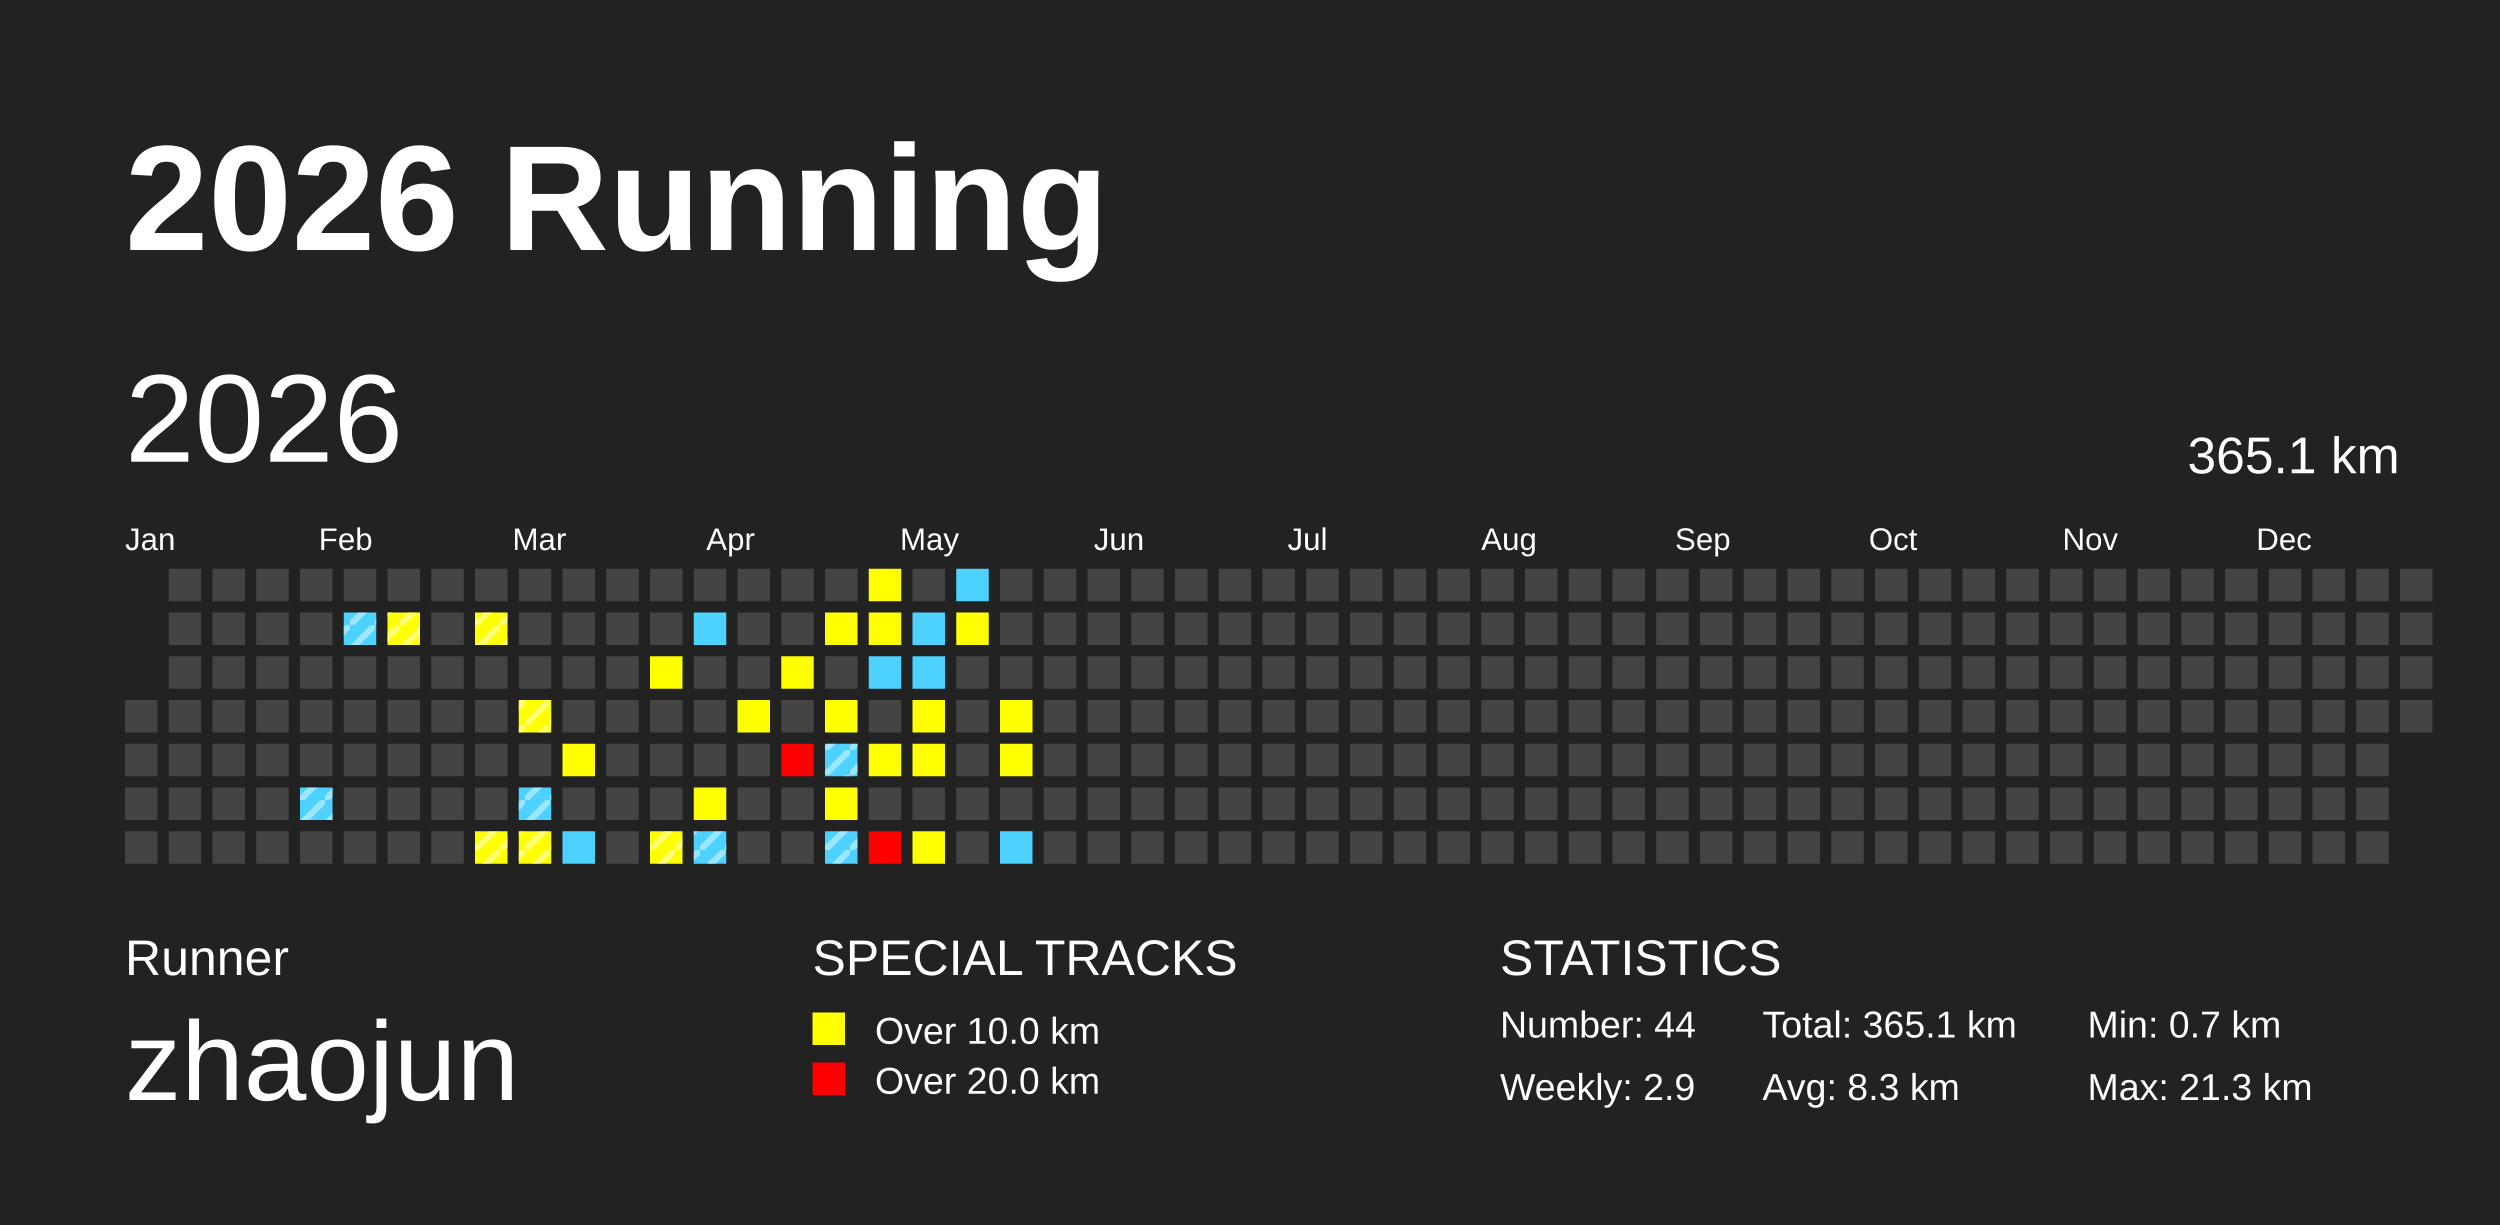
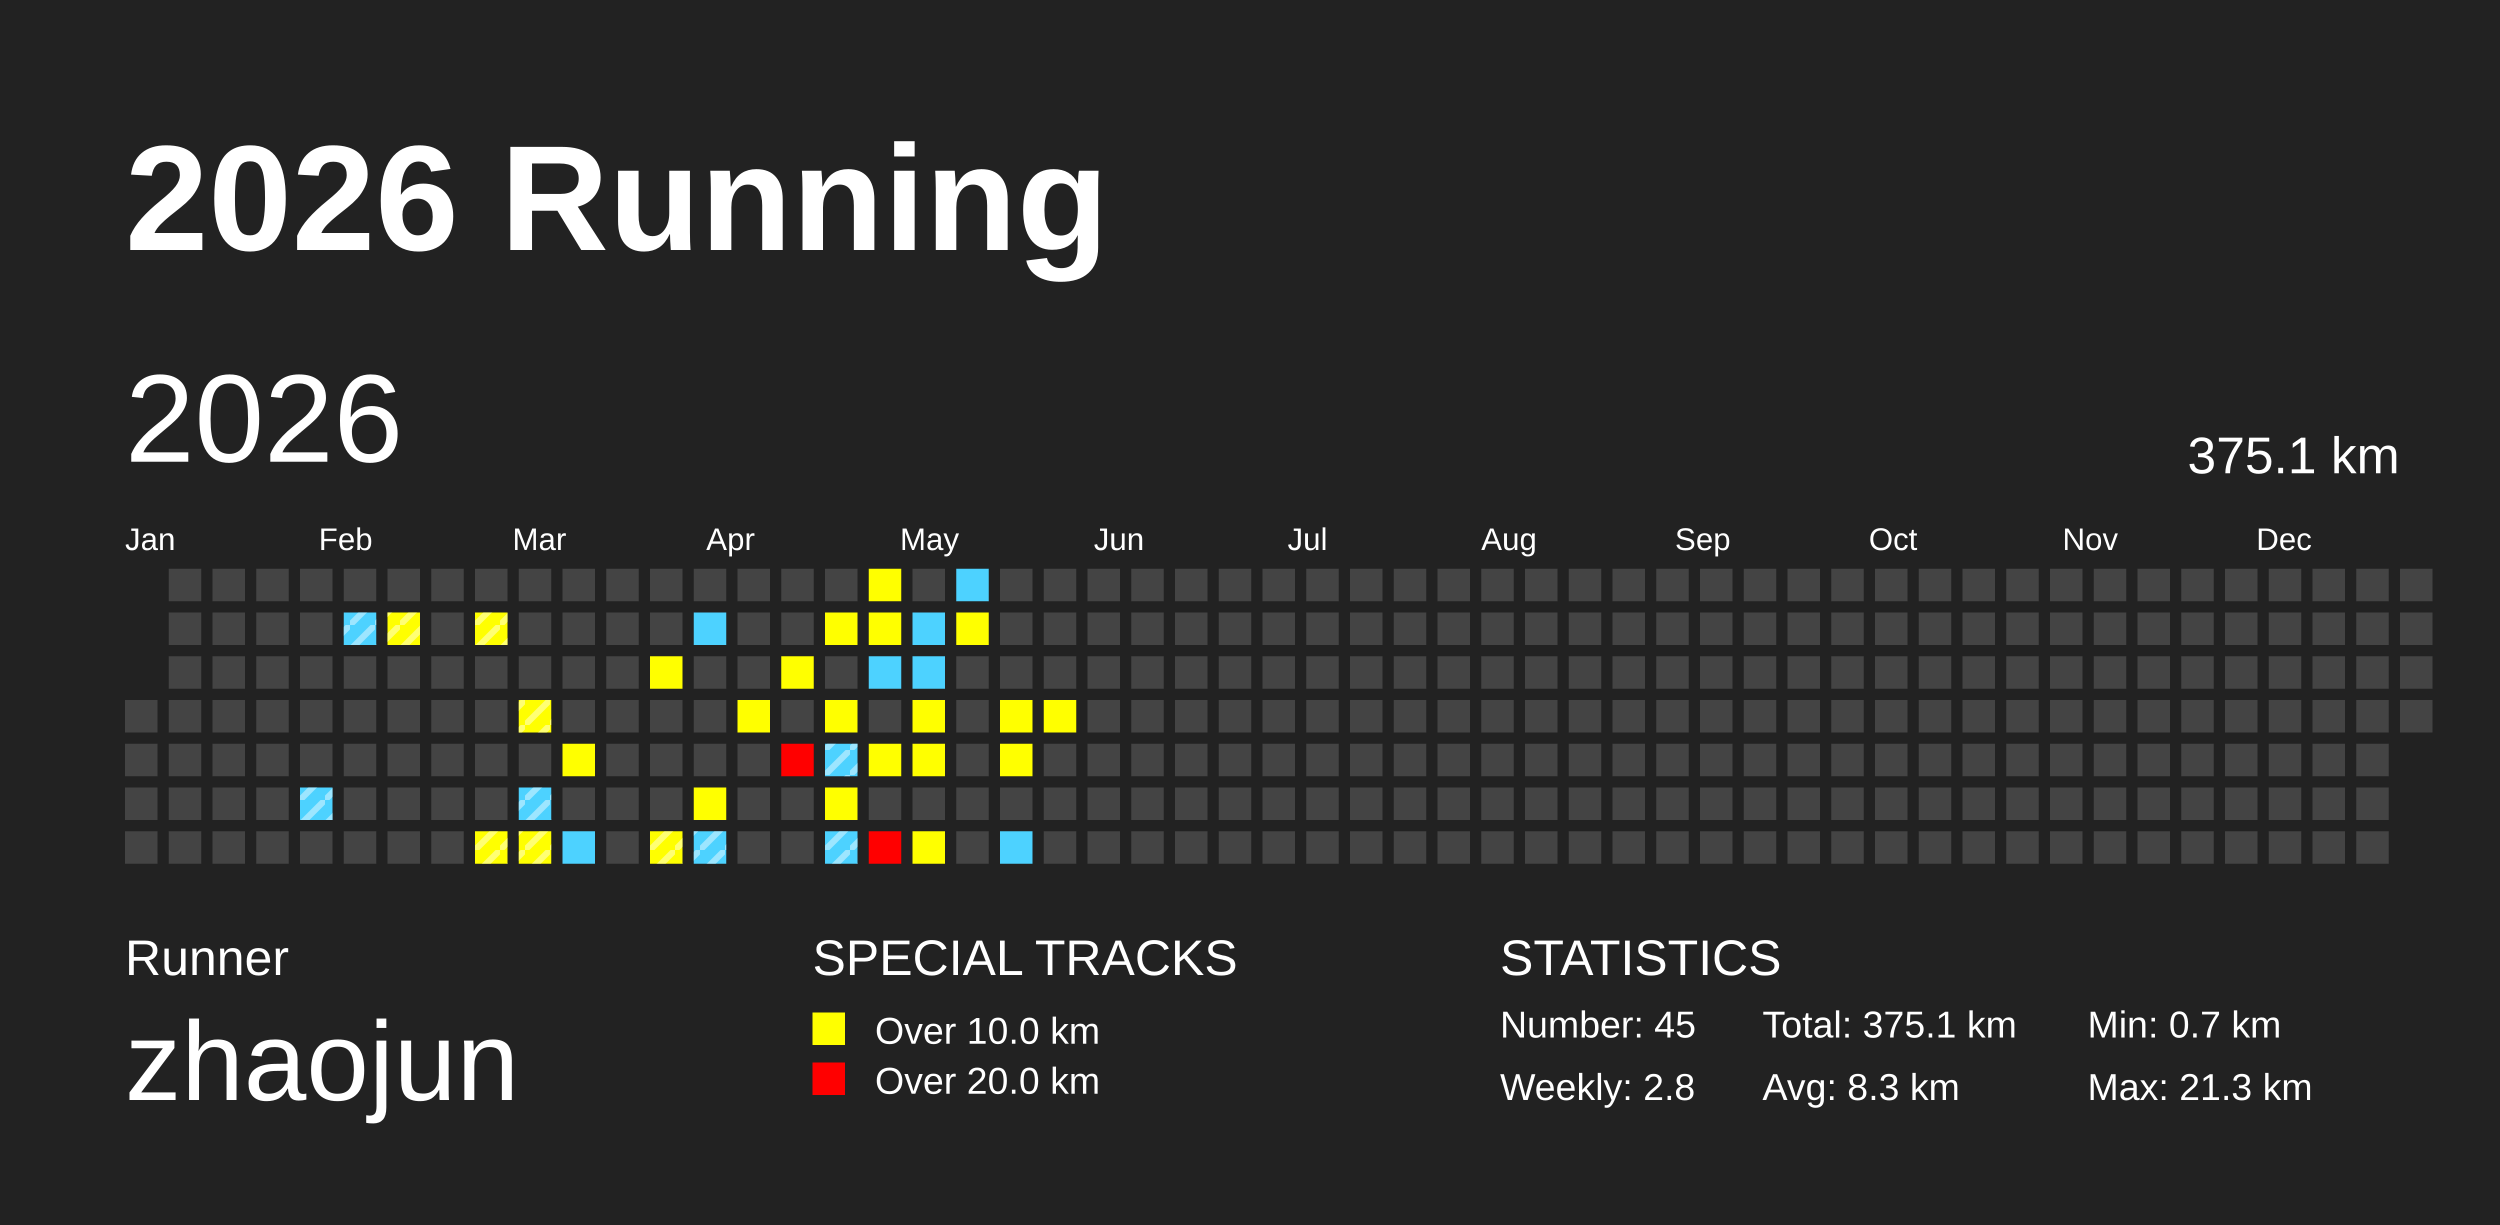
<svg xmlns="http://www.w3.org/2000/svg" baseProfile="full" height="98mm" version="1.1" viewBox="0,0,200,98" width="200mm">
  <defs>
    <pattern height="2" id="indoor-stripe" patternUnits="userSpaceOnUse" width="2">
      <line stroke="white" stroke-opacity="0.45" stroke-width="0.5" x1="0" x2="2" y1="2" y2="0" />
    </pattern>
  </defs>
  <rect fill="#222222" height="98" width="200" x="0" y="0" />
  <text fill="#FFFFFF" style="font-size:12px; font-family:Arial; font-weight:bold;" x="10" y="20">2026 Running</text>
  <text fill="#FFFFFF" style="font-size:4px; font-family:Arial" x="10" y="78">Runner</text>
  <text fill="#FFFFFF" style="font-size:9px; font-family:Arial" x="10" y="88">zhaojun</text>
  <text fill="#FFFFFF" style="font-size:4px; font-family:Arial" x="65" y="78">SPECIAL TRACKS</text>
  <rect fill="yellow" height="2.6" width="2.6" x="65" y="81" />
  <text fill="#FFFFFF" style="font-size:3px; font-family:Arial" x="70" y="83.5">Over 10.0 km</text>
  <rect fill="red" height="2.6" width="2.6" x="65" y="85" />
  <text fill="#FFFFFF" style="font-size:3px; font-family:Arial" x="70" y="87.5">Over 20.0 km</text>
  <text fill="#FFFFFF" style="font-size:4px; font-family:Arial" x="120" y="78">STATISTICS</text>
-   <text fill="#FFFFFF" style="font-size:3px; font-family:Arial" x="120" y="83">Number: 44</text>
-   <text fill="#FFFFFF" style="font-size:3px; font-family:Arial" x="120" y="88">Weekly: 2.9</text>
-   <text fill="#FFFFFF" style="font-size:3px; font-family:Arial" x="141" y="83">Total: 365.1 km</text>
+   <text fill="#FFFFFF" style="font-size:3px; font-family:Arial" x="120" y="83">Number: 45</text>
+   <text fill="#FFFFFF" style="font-size:3px; font-family:Arial" x="120" y="88">Weekly: 2.8</text>
+   <text fill="#FFFFFF" style="font-size:3px; font-family:Arial" x="141" y="83">Total: 375.1 km</text>
  <text fill="#FFFFFF" style="font-size:3px; font-family:Arial" x="141" y="88">Avg: 8.3 km</text>
  <text fill="#FFFFFF" style="font-size:3px; font-family:Arial" x="167" y="83">Min: 0.7 km</text>
  <text fill="#FFFFFF" style="font-size:3px; font-family:Arial" x="167" y="88">Max: 21.3 km</text>
  <text dominant-baseline="hanging" fill="#FFFFFF" style="font-size:10.0px; font-family:Arial;" x="10" y="30">2026</text>
-   <text dominant-baseline="hanging" fill="#FFFFFF" style="font-size:4.125px; font-family:Arial;" x="175" y="35">365.1 km</text>
+   <text dominant-baseline="hanging" fill="#FFFFFF" style="font-size:4.125px; font-family:Arial;" x="175" y="35">375.1 km</text>
  <text fill="#FFFFFF" style="font-size:2.5px; font-family:Arial" x="10.0" y="44">Jan</text>
  <text fill="#FFFFFF" style="font-size:2.5px; font-family:Arial" x="25.5" y="44">Feb</text>
  <text fill="#FFFFFF" style="font-size:2.5px; font-family:Arial" x="41.0" y="44">Mar</text>
  <text fill="#FFFFFF" style="font-size:2.5px; font-family:Arial" x="56.5" y="44">Apr</text>
  <text fill="#FFFFFF" style="font-size:2.5px; font-family:Arial" x="72.0" y="44">May</text>
  <text fill="#FFFFFF" style="font-size:2.5px; font-family:Arial" x="87.5" y="44">Jun</text>
  <text fill="#FFFFFF" style="font-size:2.5px; font-family:Arial" x="103.0" y="44">Jul</text>
  <text fill="#FFFFFF" style="font-size:2.5px; font-family:Arial" x="118.5" y="44">Aug</text>
  <text fill="#FFFFFF" style="font-size:2.5px; font-family:Arial" x="134.0" y="44">Sep</text>
  <text fill="#FFFFFF" style="font-size:2.5px; font-family:Arial" x="149.5" y="44">Oct</text>
  <text fill="#FFFFFF" style="font-size:2.5px; font-family:Arial" x="165.0" y="44">Nov</text>
  <text fill="#FFFFFF" style="font-size:2.5px; font-family:Arial" x="180.5" y="44">Dec</text>
  <rect fill="#444444" height="2.6" width="2.6" x="10.0" y="56.0" />
  <rect fill="#444444" height="2.6" width="2.6" x="10.0" y="59.5" />
  <rect fill="#444444" height="2.6" width="2.6" x="10.0" y="63.0" />
  <rect fill="#444444" height="2.6" width="2.6" x="10.0" y="66.5" />
  <rect fill="#444444" height="2.6" width="2.6" x="13.5" y="45.5" />
  <rect fill="#444444" height="2.6" width="2.6" x="13.5" y="49.0" />
  <rect fill="#444444" height="2.6" width="2.6" x="13.5" y="52.5" />
  <rect fill="#444444" height="2.6" width="2.6" x="13.5" y="56.0" />
  <rect fill="#444444" height="2.6" width="2.6" x="13.5" y="59.5" />
  <rect fill="#444444" height="2.6" width="2.6" x="13.5" y="63.0" />
  <rect fill="#444444" height="2.6" width="2.6" x="13.5" y="66.5" />
  <rect fill="#444444" height="2.6" width="2.6" x="17.0" y="45.5" />
  <rect fill="#444444" height="2.6" width="2.6" x="17.0" y="49.0" />
  <rect fill="#444444" height="2.6" width="2.6" x="17.0" y="52.5" />
  <rect fill="#444444" height="2.6" width="2.6" x="17.0" y="56.0" />
  <rect fill="#444444" height="2.6" width="2.6" x="17.0" y="59.5" />
  <rect fill="#444444" height="2.6" width="2.6" x="17.0" y="63.0" />
  <rect fill="#444444" height="2.6" width="2.6" x="17.0" y="66.5" />
  <rect fill="#444444" height="2.6" width="2.6" x="20.5" y="45.5" />
  <rect fill="#444444" height="2.6" width="2.6" x="20.5" y="49.0" />
  <rect fill="#444444" height="2.6" width="2.6" x="20.5" y="52.5" />
  <rect fill="#444444" height="2.6" width="2.6" x="20.5" y="56.0" />
  <rect fill="#444444" height="2.6" width="2.6" x="20.5" y="59.5" />
  <rect fill="#444444" height="2.6" width="2.6" x="20.5" y="63.0" />
  <rect fill="#444444" height="2.6" width="2.6" x="20.5" y="66.5" />
  <rect fill="#444444" height="2.6" width="2.6" x="24.0" y="45.5" />
  <rect fill="#444444" height="2.6" width="2.6" x="24.0" y="49.0" />
  <rect fill="#444444" height="2.6" width="2.6" x="24.0" y="52.5" />
  <rect fill="#444444" height="2.6" width="2.6" x="24.0" y="56.0" />
  <rect fill="#444444" height="2.6" width="2.6" x="24.0" y="59.5" />
  <rect fill="#4dd2ff" height="2.6" width="2.6" x="24.0" y="63.0" />
  <rect fill="url(#indoor-stripe)" height="2.6" style="pointer-events: none;" width="2.6" x="24.0" y="63.0" />
  <rect fill="#444444" height="2.6" width="2.6" x="24.0" y="66.5" />
  <rect fill="#444444" height="2.6" width="2.6" x="27.5" y="45.5" />
  <rect fill="#4dd2ff" height="2.6" width="2.6" x="27.5" y="49.0" />
  <rect fill="url(#indoor-stripe)" height="2.6" style="pointer-events: none;" width="2.6" x="27.5" y="49.0" />
  <rect fill="#444444" height="2.6" width="2.6" x="27.5" y="52.5" />
  <rect fill="#444444" height="2.6" width="2.6" x="27.5" y="56.0" />
  <rect fill="#444444" height="2.6" width="2.6" x="27.5" y="59.5" />
  <rect fill="#444444" height="2.6" width="2.6" x="27.5" y="63.0" />
  <rect fill="#444444" height="2.6" width="2.6" x="27.5" y="66.5" />
  <rect fill="#444444" height="2.6" width="2.6" x="31.0" y="45.5" />
  <rect fill="yellow" height="2.6" width="2.6" x="31.0" y="49.0" />
  <rect fill="url(#indoor-stripe)" height="2.6" style="pointer-events: none;" width="2.6" x="31.0" y="49.0" />
  <rect fill="#444444" height="2.6" width="2.6" x="31.0" y="52.5" />
  <rect fill="#444444" height="2.6" width="2.6" x="31.0" y="56.0" />
  <rect fill="#444444" height="2.6" width="2.6" x="31.0" y="59.5" />
  <rect fill="#444444" height="2.6" width="2.6" x="31.0" y="63.0" />
  <rect fill="#444444" height="2.6" width="2.6" x="31.0" y="66.5" />
  <rect fill="#444444" height="2.6" width="2.6" x="34.5" y="45.5" />
  <rect fill="#444444" height="2.6" width="2.6" x="34.5" y="49.0" />
  <rect fill="#444444" height="2.6" width="2.6" x="34.5" y="52.5" />
  <rect fill="#444444" height="2.6" width="2.6" x="34.5" y="56.0" />
  <rect fill="#444444" height="2.6" width="2.6" x="34.5" y="59.5" />
  <rect fill="#444444" height="2.6" width="2.6" x="34.5" y="63.0" />
  <rect fill="#444444" height="2.6" width="2.6" x="34.5" y="66.5" />
  <rect fill="#444444" height="2.6" width="2.6" x="38.0" y="45.5" />
  <rect fill="yellow" height="2.6" width="2.6" x="38.0" y="49.0" />
  <rect fill="url(#indoor-stripe)" height="2.6" style="pointer-events: none;" width="2.6" x="38.0" y="49.0" />
  <rect fill="#444444" height="2.6" width="2.6" x="38.0" y="52.5" />
  <rect fill="#444444" height="2.6" width="2.6" x="38.0" y="56.0" />
  <rect fill="#444444" height="2.6" width="2.6" x="38.0" y="59.5" />
  <rect fill="#444444" height="2.6" width="2.6" x="38.0" y="63.0" />
  <rect fill="yellow" height="2.6" width="2.6" x="38.0" y="66.5" />
  <rect fill="url(#indoor-stripe)" height="2.6" style="pointer-events: none;" width="2.6" x="38.0" y="66.5" />
  <rect fill="#444444" height="2.6" width="2.6" x="41.5" y="45.5" />
  <rect fill="#444444" height="2.6" width="2.6" x="41.5" y="49.0" />
  <rect fill="#444444" height="2.6" width="2.6" x="41.5" y="52.5" />
  <rect fill="yellow" height="2.6" width="2.6" x="41.5" y="56.0" />
  <rect fill="url(#indoor-stripe)" height="2.6" style="pointer-events: none;" width="2.6" x="41.5" y="56.0" />
  <rect fill="#444444" height="2.6" width="2.6" x="41.5" y="59.5" />
  <rect fill="#4dd2ff" height="2.6" width="2.6" x="41.5" y="63.0" />
  <rect fill="url(#indoor-stripe)" height="2.6" style="pointer-events: none;" width="2.6" x="41.5" y="63.0" />
  <rect fill="yellow" height="2.6" width="2.6" x="41.5" y="66.5" />
  <rect fill="url(#indoor-stripe)" height="2.6" style="pointer-events: none;" width="2.6" x="41.5" y="66.5" />
  <rect fill="#444444" height="2.6" width="2.6" x="45.0" y="45.5" />
  <rect fill="#444444" height="2.6" width="2.6" x="45.0" y="49.0" />
  <rect fill="#444444" height="2.6" width="2.6" x="45.0" y="52.5" />
  <rect fill="#444444" height="2.6" width="2.6" x="45.0" y="56.0" />
  <rect fill="yellow" height="2.6" width="2.6" x="45.0" y="59.5" />
  <rect fill="#444444" height="2.6" width="2.6" x="45.0" y="63.0" />
  <rect fill="#4dd2ff" height="2.6" width="2.6" x="45.0" y="66.5" />
  <rect fill="#444444" height="2.6" width="2.6" x="48.5" y="45.5" />
  <rect fill="#444444" height="2.6" width="2.6" x="48.5" y="49.0" />
  <rect fill="#444444" height="2.6" width="2.6" x="48.5" y="52.5" />
  <rect fill="#444444" height="2.6" width="2.6" x="48.5" y="56.0" />
  <rect fill="#444444" height="2.6" width="2.6" x="48.5" y="59.5" />
  <rect fill="#444444" height="2.6" width="2.6" x="48.5" y="63.0" />
  <rect fill="#444444" height="2.6" width="2.6" x="48.5" y="66.5" />
  <rect fill="#444444" height="2.6" width="2.6" x="52.0" y="45.5" />
  <rect fill="#444444" height="2.6" width="2.6" x="52.0" y="49.0" />
  <rect fill="yellow" height="2.6" width="2.6" x="52.0" y="52.5" />
  <rect fill="#444444" height="2.6" width="2.6" x="52.0" y="56.0" />
  <rect fill="#444444" height="2.6" width="2.6" x="52.0" y="59.5" />
  <rect fill="#444444" height="2.6" width="2.6" x="52.0" y="63.0" />
  <rect fill="yellow" height="2.6" width="2.6" x="52.0" y="66.5" />
  <rect fill="url(#indoor-stripe)" height="2.6" style="pointer-events: none;" width="2.6" x="52.0" y="66.5" />
  <rect fill="#444444" height="2.6" width="2.6" x="55.5" y="45.5" />
  <rect fill="#4dd2ff" height="2.6" width="2.6" x="55.5" y="49.0" />
  <rect fill="#444444" height="2.6" width="2.6" x="55.5" y="52.5" />
  <rect fill="#444444" height="2.6" width="2.6" x="55.5" y="56.0" />
  <rect fill="#444444" height="2.6" width="2.6" x="55.5" y="59.5" />
  <rect fill="yellow" height="2.6" width="2.6" x="55.5" y="63.0" />
  <rect fill="#4dd2ff" height="2.6" width="2.6" x="55.5" y="66.5" />
  <rect fill="url(#indoor-stripe)" height="2.6" style="pointer-events: none;" width="2.6" x="55.5" y="66.5" />
  <rect fill="#444444" height="2.6" width="2.6" x="59.0" y="45.5" />
  <rect fill="#444444" height="2.6" width="2.6" x="59.0" y="49.0" />
  <rect fill="#444444" height="2.6" width="2.6" x="59.0" y="52.5" />
  <rect fill="yellow" height="2.6" width="2.6" x="59.0" y="56.0" />
  <rect fill="#444444" height="2.6" width="2.6" x="59.0" y="59.5" />
  <rect fill="#444444" height="2.6" width="2.6" x="59.0" y="63.0" />
  <rect fill="#444444" height="2.6" width="2.6" x="59.0" y="66.5" />
  <rect fill="#444444" height="2.6" width="2.6" x="62.5" y="45.5" />
  <rect fill="#444444" height="2.6" width="2.6" x="62.5" y="49.0" />
  <rect fill="yellow" height="2.6" width="2.6" x="62.5" y="52.5" />
  <rect fill="#444444" height="2.6" width="2.6" x="62.5" y="56.0" />
  <rect fill="red" height="2.6" width="2.6" x="62.5" y="59.5" />
  <rect fill="#444444" height="2.6" width="2.6" x="62.5" y="63.0" />
  <rect fill="#444444" height="2.6" width="2.6" x="62.5" y="66.5" />
  <rect fill="#444444" height="2.6" width="2.6" x="66.0" y="45.5" />
  <rect fill="yellow" height="2.6" width="2.6" x="66.0" y="49.0" />
  <rect fill="#444444" height="2.6" width="2.6" x="66.0" y="52.5" />
  <rect fill="yellow" height="2.6" width="2.6" x="66.0" y="56.0" />
  <rect fill="#4dd2ff" height="2.6" width="2.6" x="66.0" y="59.5" />
  <rect fill="url(#indoor-stripe)" height="2.6" style="pointer-events: none;" width="2.6" x="66.0" y="59.5" />
  <rect fill="yellow" height="2.6" width="2.6" x="66.0" y="63.0" />
  <rect fill="#4dd2ff" height="2.6" width="2.6" x="66.0" y="66.5" />
  <rect fill="url(#indoor-stripe)" height="2.6" style="pointer-events: none;" width="2.6" x="66.0" y="66.5" />
  <rect fill="yellow" height="2.6" width="2.6" x="69.5" y="45.5" />
  <rect fill="yellow" height="2.6" width="2.6" x="69.5" y="49.0" />
  <rect fill="#4dd2ff" height="2.6" width="2.6" x="69.5" y="52.5" />
  <rect fill="#444444" height="2.6" width="2.6" x="69.5" y="56.0" />
  <rect fill="yellow" height="2.6" width="2.6" x="69.5" y="59.5" />
  <rect fill="#444444" height="2.6" width="2.6" x="69.5" y="63.0" />
  <rect fill="red" height="2.6" width="2.6" x="69.5" y="66.5" />
  <rect fill="#444444" height="2.6" width="2.6" x="73.0" y="45.5" />
  <rect fill="#4dd2ff" height="2.6" width="2.6" x="73.0" y="49.0" />
  <rect fill="#4dd2ff" height="2.6" width="2.6" x="73.0" y="52.5" />
  <rect fill="yellow" height="2.6" width="2.6" x="73.0" y="56.0" />
  <rect fill="yellow" height="2.6" width="2.6" x="73.0" y="59.5" />
  <rect fill="#444444" height="2.6" width="2.6" x="73.0" y="63.0" />
  <rect fill="yellow" height="2.6" width="2.6" x="73.0" y="66.5" />
  <rect fill="#4dd2ff" height="2.6" width="2.6" x="76.5" y="45.5" />
  <rect fill="yellow" height="2.6" width="2.6" x="76.5" y="49.0" />
  <rect fill="#444444" height="2.6" width="2.6" x="76.5" y="52.5" />
  <rect fill="#444444" height="2.6" width="2.6" x="76.5" y="56.0" />
  <rect fill="#444444" height="2.6" width="2.6" x="76.5" y="59.5" />
  <rect fill="#444444" height="2.6" width="2.6" x="76.5" y="63.0" />
  <rect fill="#444444" height="2.6" width="2.6" x="76.5" y="66.5" />
  <rect fill="#444444" height="2.6" width="2.6" x="80.0" y="45.5" />
  <rect fill="#444444" height="2.6" width="2.6" x="80.0" y="49.0" />
  <rect fill="#444444" height="2.6" width="2.6" x="80.0" y="52.5" />
  <rect fill="yellow" height="2.6" width="2.6" x="80.0" y="56.0" />
  <rect fill="yellow" height="2.6" width="2.6" x="80.0" y="59.5" />
  <rect fill="#444444" height="2.6" width="2.6" x="80.0" y="63.0" />
  <rect fill="#4dd2ff" height="2.6" width="2.6" x="80.0" y="66.5" />
  <rect fill="#444444" height="2.6" width="2.6" x="83.5" y="45.5" />
  <rect fill="#444444" height="2.6" width="2.6" x="83.5" y="49.0" />
  <rect fill="#444444" height="2.6" width="2.6" x="83.5" y="52.5" />
-   <rect fill="#444444" height="2.6" width="2.6" x="83.5" y="56.0" />
+   <rect fill="yellow" height="2.6" width="2.6" x="83.5" y="56.0" />
  <rect fill="#444444" height="2.6" width="2.6" x="83.5" y="59.5" />
  <rect fill="#444444" height="2.6" width="2.6" x="83.5" y="63.0" />
  <rect fill="#444444" height="2.6" width="2.6" x="83.5" y="66.5" />
  <rect fill="#444444" height="2.6" width="2.6" x="87.0" y="45.5" />
  <rect fill="#444444" height="2.6" width="2.6" x="87.0" y="49.0" />
  <rect fill="#444444" height="2.6" width="2.6" x="87.0" y="52.5" />
  <rect fill="#444444" height="2.6" width="2.6" x="87.0" y="56.0" />
  <rect fill="#444444" height="2.6" width="2.6" x="87.0" y="59.5" />
  <rect fill="#444444" height="2.6" width="2.6" x="87.0" y="63.0" />
  <rect fill="#444444" height="2.6" width="2.6" x="87.0" y="66.5" />
  <rect fill="#444444" height="2.6" width="2.6" x="90.5" y="45.5" />
  <rect fill="#444444" height="2.6" width="2.6" x="90.5" y="49.0" />
  <rect fill="#444444" height="2.6" width="2.6" x="90.5" y="52.5" />
  <rect fill="#444444" height="2.6" width="2.6" x="90.5" y="56.0" />
  <rect fill="#444444" height="2.6" width="2.6" x="90.5" y="59.5" />
  <rect fill="#444444" height="2.6" width="2.6" x="90.5" y="63.0" />
  <rect fill="#444444" height="2.6" width="2.6" x="90.5" y="66.5" />
  <rect fill="#444444" height="2.6" width="2.6" x="94.0" y="45.5" />
  <rect fill="#444444" height="2.6" width="2.6" x="94.0" y="49.0" />
  <rect fill="#444444" height="2.6" width="2.6" x="94.0" y="52.5" />
  <rect fill="#444444" height="2.6" width="2.6" x="94.0" y="56.0" />
  <rect fill="#444444" height="2.6" width="2.6" x="94.0" y="59.5" />
  <rect fill="#444444" height="2.6" width="2.6" x="94.0" y="63.0" />
  <rect fill="#444444" height="2.6" width="2.6" x="94.0" y="66.5" />
  <rect fill="#444444" height="2.6" width="2.6" x="97.5" y="45.5" />
  <rect fill="#444444" height="2.6" width="2.6" x="97.5" y="49.0" />
  <rect fill="#444444" height="2.6" width="2.6" x="97.5" y="52.5" />
  <rect fill="#444444" height="2.6" width="2.6" x="97.5" y="56.0" />
  <rect fill="#444444" height="2.6" width="2.6" x="97.5" y="59.5" />
  <rect fill="#444444" height="2.6" width="2.6" x="97.5" y="63.0" />
  <rect fill="#444444" height="2.6" width="2.6" x="97.5" y="66.5" />
  <rect fill="#444444" height="2.6" width="2.6" x="101.0" y="45.5" />
  <rect fill="#444444" height="2.6" width="2.6" x="101.0" y="49.0" />
  <rect fill="#444444" height="2.6" width="2.6" x="101.0" y="52.5" />
  <rect fill="#444444" height="2.6" width="2.6" x="101.0" y="56.0" />
  <rect fill="#444444" height="2.6" width="2.6" x="101.0" y="59.5" />
  <rect fill="#444444" height="2.6" width="2.6" x="101.0" y="63.0" />
  <rect fill="#444444" height="2.6" width="2.6" x="101.0" y="66.5" />
  <rect fill="#444444" height="2.6" width="2.6" x="104.5" y="45.5" />
  <rect fill="#444444" height="2.6" width="2.6" x="104.5" y="49.0" />
  <rect fill="#444444" height="2.6" width="2.6" x="104.5" y="52.5" />
  <rect fill="#444444" height="2.6" width="2.6" x="104.5" y="56.0" />
  <rect fill="#444444" height="2.6" width="2.6" x="104.5" y="59.5" />
  <rect fill="#444444" height="2.6" width="2.6" x="104.5" y="63.0" />
  <rect fill="#444444" height="2.6" width="2.6" x="104.5" y="66.5" />
  <rect fill="#444444" height="2.6" width="2.6" x="108.0" y="45.5" />
  <rect fill="#444444" height="2.6" width="2.6" x="108.0" y="49.0" />
  <rect fill="#444444" height="2.6" width="2.6" x="108.0" y="52.5" />
  <rect fill="#444444" height="2.6" width="2.6" x="108.0" y="56.0" />
  <rect fill="#444444" height="2.6" width="2.6" x="108.0" y="59.5" />
  <rect fill="#444444" height="2.6" width="2.6" x="108.0" y="63.0" />
  <rect fill="#444444" height="2.6" width="2.6" x="108.0" y="66.5" />
  <rect fill="#444444" height="2.6" width="2.6" x="111.5" y="45.5" />
  <rect fill="#444444" height="2.6" width="2.6" x="111.5" y="49.0" />
  <rect fill="#444444" height="2.6" width="2.6" x="111.5" y="52.5" />
  <rect fill="#444444" height="2.6" width="2.6" x="111.5" y="56.0" />
  <rect fill="#444444" height="2.6" width="2.6" x="111.5" y="59.5" />
  <rect fill="#444444" height="2.6" width="2.6" x="111.5" y="63.0" />
  <rect fill="#444444" height="2.6" width="2.6" x="111.5" y="66.5" />
  <rect fill="#444444" height="2.6" width="2.6" x="115.0" y="45.5" />
  <rect fill="#444444" height="2.6" width="2.6" x="115.0" y="49.0" />
  <rect fill="#444444" height="2.6" width="2.6" x="115.0" y="52.5" />
  <rect fill="#444444" height="2.6" width="2.6" x="115.0" y="56.0" />
  <rect fill="#444444" height="2.6" width="2.6" x="115.0" y="59.5" />
  <rect fill="#444444" height="2.6" width="2.6" x="115.0" y="63.0" />
  <rect fill="#444444" height="2.6" width="2.6" x="115.0" y="66.5" />
  <rect fill="#444444" height="2.6" width="2.6" x="118.5" y="45.5" />
  <rect fill="#444444" height="2.6" width="2.6" x="118.5" y="49.0" />
  <rect fill="#444444" height="2.6" width="2.6" x="118.5" y="52.5" />
  <rect fill="#444444" height="2.6" width="2.6" x="118.5" y="56.0" />
  <rect fill="#444444" height="2.6" width="2.6" x="118.5" y="59.5" />
  <rect fill="#444444" height="2.6" width="2.6" x="118.5" y="63.0" />
  <rect fill="#444444" height="2.6" width="2.6" x="118.5" y="66.5" />
  <rect fill="#444444" height="2.6" width="2.6" x="122.0" y="45.5" />
  <rect fill="#444444" height="2.6" width="2.6" x="122.0" y="49.0" />
  <rect fill="#444444" height="2.6" width="2.6" x="122.0" y="52.5" />
  <rect fill="#444444" height="2.6" width="2.6" x="122.0" y="56.0" />
  <rect fill="#444444" height="2.6" width="2.6" x="122.0" y="59.5" />
  <rect fill="#444444" height="2.6" width="2.6" x="122.0" y="63.0" />
  <rect fill="#444444" height="2.6" width="2.6" x="122.0" y="66.5" />
  <rect fill="#444444" height="2.6" width="2.6" x="125.5" y="45.5" />
  <rect fill="#444444" height="2.6" width="2.6" x="125.5" y="49.0" />
  <rect fill="#444444" height="2.6" width="2.6" x="125.5" y="52.5" />
  <rect fill="#444444" height="2.6" width="2.6" x="125.5" y="56.0" />
  <rect fill="#444444" height="2.6" width="2.6" x="125.5" y="59.5" />
  <rect fill="#444444" height="2.6" width="2.6" x="125.5" y="63.0" />
  <rect fill="#444444" height="2.6" width="2.6" x="125.5" y="66.5" />
  <rect fill="#444444" height="2.6" width="2.6" x="129.0" y="45.5" />
  <rect fill="#444444" height="2.6" width="2.6" x="129.0" y="49.0" />
  <rect fill="#444444" height="2.6" width="2.6" x="129.0" y="52.5" />
  <rect fill="#444444" height="2.6" width="2.6" x="129.0" y="56.0" />
  <rect fill="#444444" height="2.6" width="2.6" x="129.0" y="59.5" />
  <rect fill="#444444" height="2.6" width="2.6" x="129.0" y="63.0" />
  <rect fill="#444444" height="2.6" width="2.6" x="129.0" y="66.5" />
  <rect fill="#444444" height="2.6" width="2.6" x="132.5" y="45.5" />
  <rect fill="#444444" height="2.6" width="2.6" x="132.5" y="49.0" />
  <rect fill="#444444" height="2.6" width="2.6" x="132.5" y="52.5" />
  <rect fill="#444444" height="2.6" width="2.6" x="132.5" y="56.0" />
  <rect fill="#444444" height="2.6" width="2.6" x="132.5" y="59.5" />
  <rect fill="#444444" height="2.6" width="2.6" x="132.5" y="63.0" />
  <rect fill="#444444" height="2.6" width="2.6" x="132.5" y="66.5" />
  <rect fill="#444444" height="2.6" width="2.6" x="136.0" y="45.5" />
  <rect fill="#444444" height="2.6" width="2.6" x="136.0" y="49.0" />
  <rect fill="#444444" height="2.6" width="2.6" x="136.0" y="52.5" />
  <rect fill="#444444" height="2.6" width="2.6" x="136.0" y="56.0" />
  <rect fill="#444444" height="2.6" width="2.6" x="136.0" y="59.5" />
  <rect fill="#444444" height="2.6" width="2.6" x="136.0" y="63.0" />
  <rect fill="#444444" height="2.6" width="2.6" x="136.0" y="66.5" />
  <rect fill="#444444" height="2.6" width="2.6" x="139.5" y="45.5" />
  <rect fill="#444444" height="2.6" width="2.6" x="139.5" y="49.0" />
  <rect fill="#444444" height="2.6" width="2.6" x="139.5" y="52.5" />
  <rect fill="#444444" height="2.6" width="2.6" x="139.5" y="56.0" />
  <rect fill="#444444" height="2.6" width="2.6" x="139.5" y="59.5" />
  <rect fill="#444444" height="2.6" width="2.6" x="139.5" y="63.0" />
  <rect fill="#444444" height="2.6" width="2.6" x="139.5" y="66.5" />
  <rect fill="#444444" height="2.6" width="2.6" x="143.0" y="45.5" />
  <rect fill="#444444" height="2.6" width="2.6" x="143.0" y="49.0" />
  <rect fill="#444444" height="2.6" width="2.6" x="143.0" y="52.5" />
  <rect fill="#444444" height="2.6" width="2.6" x="143.0" y="56.0" />
  <rect fill="#444444" height="2.6" width="2.6" x="143.0" y="59.5" />
  <rect fill="#444444" height="2.6" width="2.6" x="143.0" y="63.0" />
  <rect fill="#444444" height="2.6" width="2.6" x="143.0" y="66.5" />
  <rect fill="#444444" height="2.6" width="2.6" x="146.5" y="45.5" />
  <rect fill="#444444" height="2.6" width="2.6" x="146.5" y="49.0" />
  <rect fill="#444444" height="2.6" width="2.6" x="146.5" y="52.5" />
  <rect fill="#444444" height="2.6" width="2.6" x="146.5" y="56.0" />
  <rect fill="#444444" height="2.6" width="2.6" x="146.5" y="59.5" />
  <rect fill="#444444" height="2.6" width="2.6" x="146.5" y="63.0" />
  <rect fill="#444444" height="2.6" width="2.6" x="146.5" y="66.5" />
  <rect fill="#444444" height="2.6" width="2.6" x="150.0" y="45.5" />
  <rect fill="#444444" height="2.6" width="2.6" x="150.0" y="49.0" />
  <rect fill="#444444" height="2.6" width="2.6" x="150.0" y="52.5" />
  <rect fill="#444444" height="2.6" width="2.6" x="150.0" y="56.0" />
  <rect fill="#444444" height="2.6" width="2.6" x="150.0" y="59.5" />
  <rect fill="#444444" height="2.6" width="2.6" x="150.0" y="63.0" />
  <rect fill="#444444" height="2.6" width="2.6" x="150.0" y="66.5" />
  <rect fill="#444444" height="2.6" width="2.6" x="153.5" y="45.5" />
  <rect fill="#444444" height="2.6" width="2.6" x="153.5" y="49.0" />
  <rect fill="#444444" height="2.6" width="2.6" x="153.5" y="52.5" />
  <rect fill="#444444" height="2.6" width="2.6" x="153.5" y="56.0" />
  <rect fill="#444444" height="2.6" width="2.6" x="153.5" y="59.5" />
  <rect fill="#444444" height="2.6" width="2.6" x="153.5" y="63.0" />
  <rect fill="#444444" height="2.6" width="2.6" x="153.5" y="66.5" />
  <rect fill="#444444" height="2.6" width="2.6" x="157.0" y="45.5" />
  <rect fill="#444444" height="2.6" width="2.6" x="157.0" y="49.0" />
  <rect fill="#444444" height="2.6" width="2.6" x="157.0" y="52.5" />
  <rect fill="#444444" height="2.6" width="2.6" x="157.0" y="56.0" />
  <rect fill="#444444" height="2.6" width="2.6" x="157.0" y="59.5" />
  <rect fill="#444444" height="2.6" width="2.6" x="157.0" y="63.0" />
  <rect fill="#444444" height="2.6" width="2.6" x="157.0" y="66.5" />
  <rect fill="#444444" height="2.6" width="2.6" x="160.5" y="45.5" />
  <rect fill="#444444" height="2.6" width="2.6" x="160.5" y="49.0" />
  <rect fill="#444444" height="2.6" width="2.6" x="160.5" y="52.5" />
  <rect fill="#444444" height="2.6" width="2.6" x="160.5" y="56.0" />
  <rect fill="#444444" height="2.6" width="2.6" x="160.5" y="59.5" />
  <rect fill="#444444" height="2.6" width="2.6" x="160.5" y="63.0" />
  <rect fill="#444444" height="2.6" width="2.6" x="160.5" y="66.5" />
  <rect fill="#444444" height="2.6" width="2.6" x="164.0" y="45.5" />
  <rect fill="#444444" height="2.6" width="2.6" x="164.0" y="49.0" />
  <rect fill="#444444" height="2.6" width="2.6" x="164.0" y="52.5" />
  <rect fill="#444444" height="2.6" width="2.6" x="164.0" y="56.0" />
  <rect fill="#444444" height="2.6" width="2.6" x="164.0" y="59.5" />
  <rect fill="#444444" height="2.6" width="2.6" x="164.0" y="63.0" />
  <rect fill="#444444" height="2.6" width="2.6" x="164.0" y="66.5" />
  <rect fill="#444444" height="2.6" width="2.6" x="167.5" y="45.5" />
  <rect fill="#444444" height="2.6" width="2.6" x="167.5" y="49.0" />
  <rect fill="#444444" height="2.6" width="2.6" x="167.5" y="52.5" />
  <rect fill="#444444" height="2.6" width="2.6" x="167.5" y="56.0" />
  <rect fill="#444444" height="2.6" width="2.6" x="167.5" y="59.5" />
  <rect fill="#444444" height="2.6" width="2.6" x="167.5" y="63.0" />
  <rect fill="#444444" height="2.6" width="2.6" x="167.5" y="66.5" />
  <rect fill="#444444" height="2.6" width="2.6" x="171.0" y="45.5" />
  <rect fill="#444444" height="2.6" width="2.6" x="171.0" y="49.0" />
  <rect fill="#444444" height="2.6" width="2.6" x="171.0" y="52.5" />
  <rect fill="#444444" height="2.6" width="2.6" x="171.0" y="56.0" />
  <rect fill="#444444" height="2.6" width="2.6" x="171.0" y="59.5" />
  <rect fill="#444444" height="2.6" width="2.6" x="171.0" y="63.0" />
  <rect fill="#444444" height="2.6" width="2.6" x="171.0" y="66.5" />
  <rect fill="#444444" height="2.6" width="2.6" x="174.5" y="45.5" />
  <rect fill="#444444" height="2.6" width="2.6" x="174.5" y="49.0" />
  <rect fill="#444444" height="2.6" width="2.6" x="174.5" y="52.5" />
  <rect fill="#444444" height="2.6" width="2.6" x="174.5" y="56.0" />
  <rect fill="#444444" height="2.6" width="2.6" x="174.5" y="59.5" />
  <rect fill="#444444" height="2.6" width="2.6" x="174.5" y="63.0" />
  <rect fill="#444444" height="2.6" width="2.6" x="174.5" y="66.5" />
  <rect fill="#444444" height="2.6" width="2.6" x="178.0" y="45.5" />
  <rect fill="#444444" height="2.6" width="2.6" x="178.0" y="49.0" />
  <rect fill="#444444" height="2.6" width="2.6" x="178.0" y="52.5" />
  <rect fill="#444444" height="2.6" width="2.6" x="178.0" y="56.0" />
  <rect fill="#444444" height="2.6" width="2.6" x="178.0" y="59.5" />
  <rect fill="#444444" height="2.6" width="2.6" x="178.0" y="63.0" />
  <rect fill="#444444" height="2.6" width="2.6" x="178.0" y="66.5" />
  <rect fill="#444444" height="2.6" width="2.6" x="181.5" y="45.5" />
  <rect fill="#444444" height="2.6" width="2.6" x="181.5" y="49.0" />
  <rect fill="#444444" height="2.6" width="2.6" x="181.5" y="52.5" />
  <rect fill="#444444" height="2.6" width="2.6" x="181.5" y="56.0" />
  <rect fill="#444444" height="2.6" width="2.6" x="181.5" y="59.5" />
  <rect fill="#444444" height="2.6" width="2.6" x="181.5" y="63.0" />
  <rect fill="#444444" height="2.6" width="2.6" x="181.5" y="66.5" />
  <rect fill="#444444" height="2.6" width="2.6" x="185.0" y="45.5" />
  <rect fill="#444444" height="2.6" width="2.6" x="185.0" y="49.0" />
  <rect fill="#444444" height="2.6" width="2.6" x="185.0" y="52.5" />
  <rect fill="#444444" height="2.6" width="2.6" x="185.0" y="56.0" />
  <rect fill="#444444" height="2.6" width="2.6" x="185.0" y="59.5" />
  <rect fill="#444444" height="2.6" width="2.6" x="185.0" y="63.0" />
  <rect fill="#444444" height="2.6" width="2.6" x="185.0" y="66.5" />
  <rect fill="#444444" height="2.6" width="2.6" x="188.5" y="45.5" />
  <rect fill="#444444" height="2.6" width="2.6" x="188.5" y="49.0" />
  <rect fill="#444444" height="2.6" width="2.6" x="188.5" y="52.5" />
  <rect fill="#444444" height="2.6" width="2.6" x="188.5" y="56.0" />
  <rect fill="#444444" height="2.6" width="2.6" x="188.5" y="59.5" />
  <rect fill="#444444" height="2.6" width="2.6" x="188.5" y="63.0" />
  <rect fill="#444444" height="2.6" width="2.6" x="188.5" y="66.5" />
  <rect fill="#444444" height="2.6" width="2.6" x="192.0" y="45.5" />
  <rect fill="#444444" height="2.6" width="2.6" x="192.0" y="49.0" />
  <rect fill="#444444" height="2.6" width="2.6" x="192.0" y="52.5" />
  <rect fill="#444444" height="2.6" width="2.6" x="192.0" y="56.0" />
</svg>
